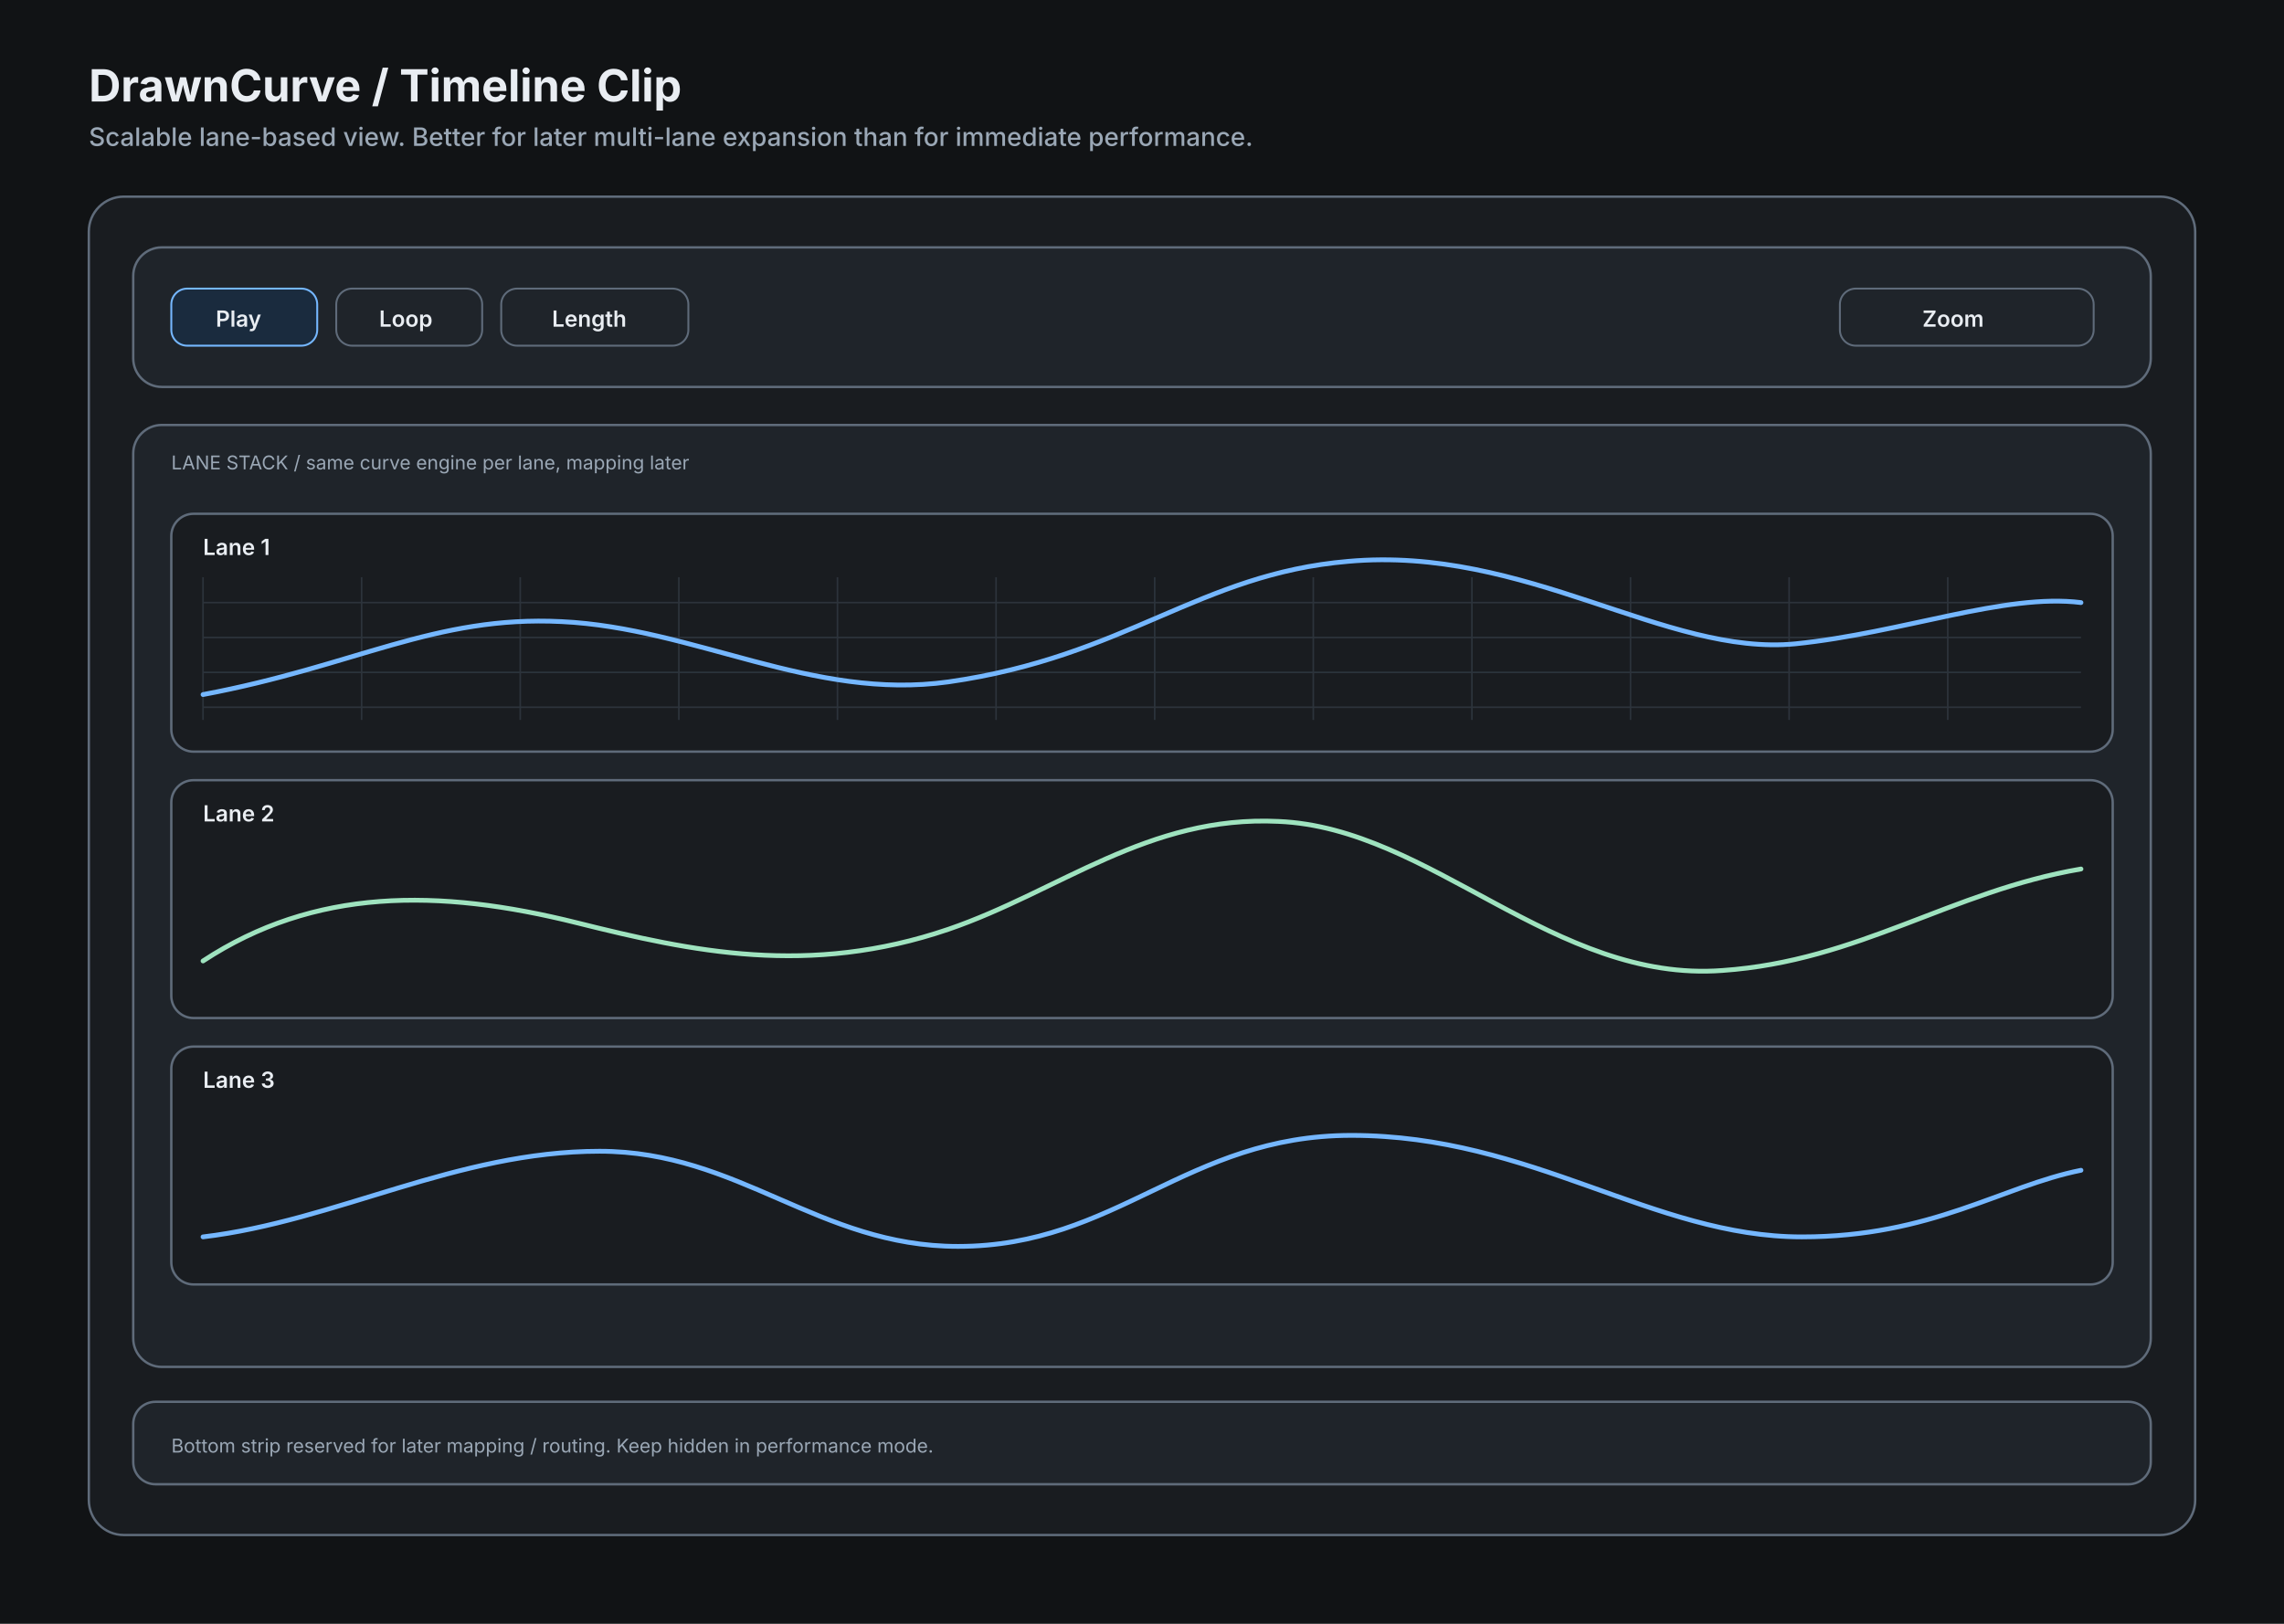
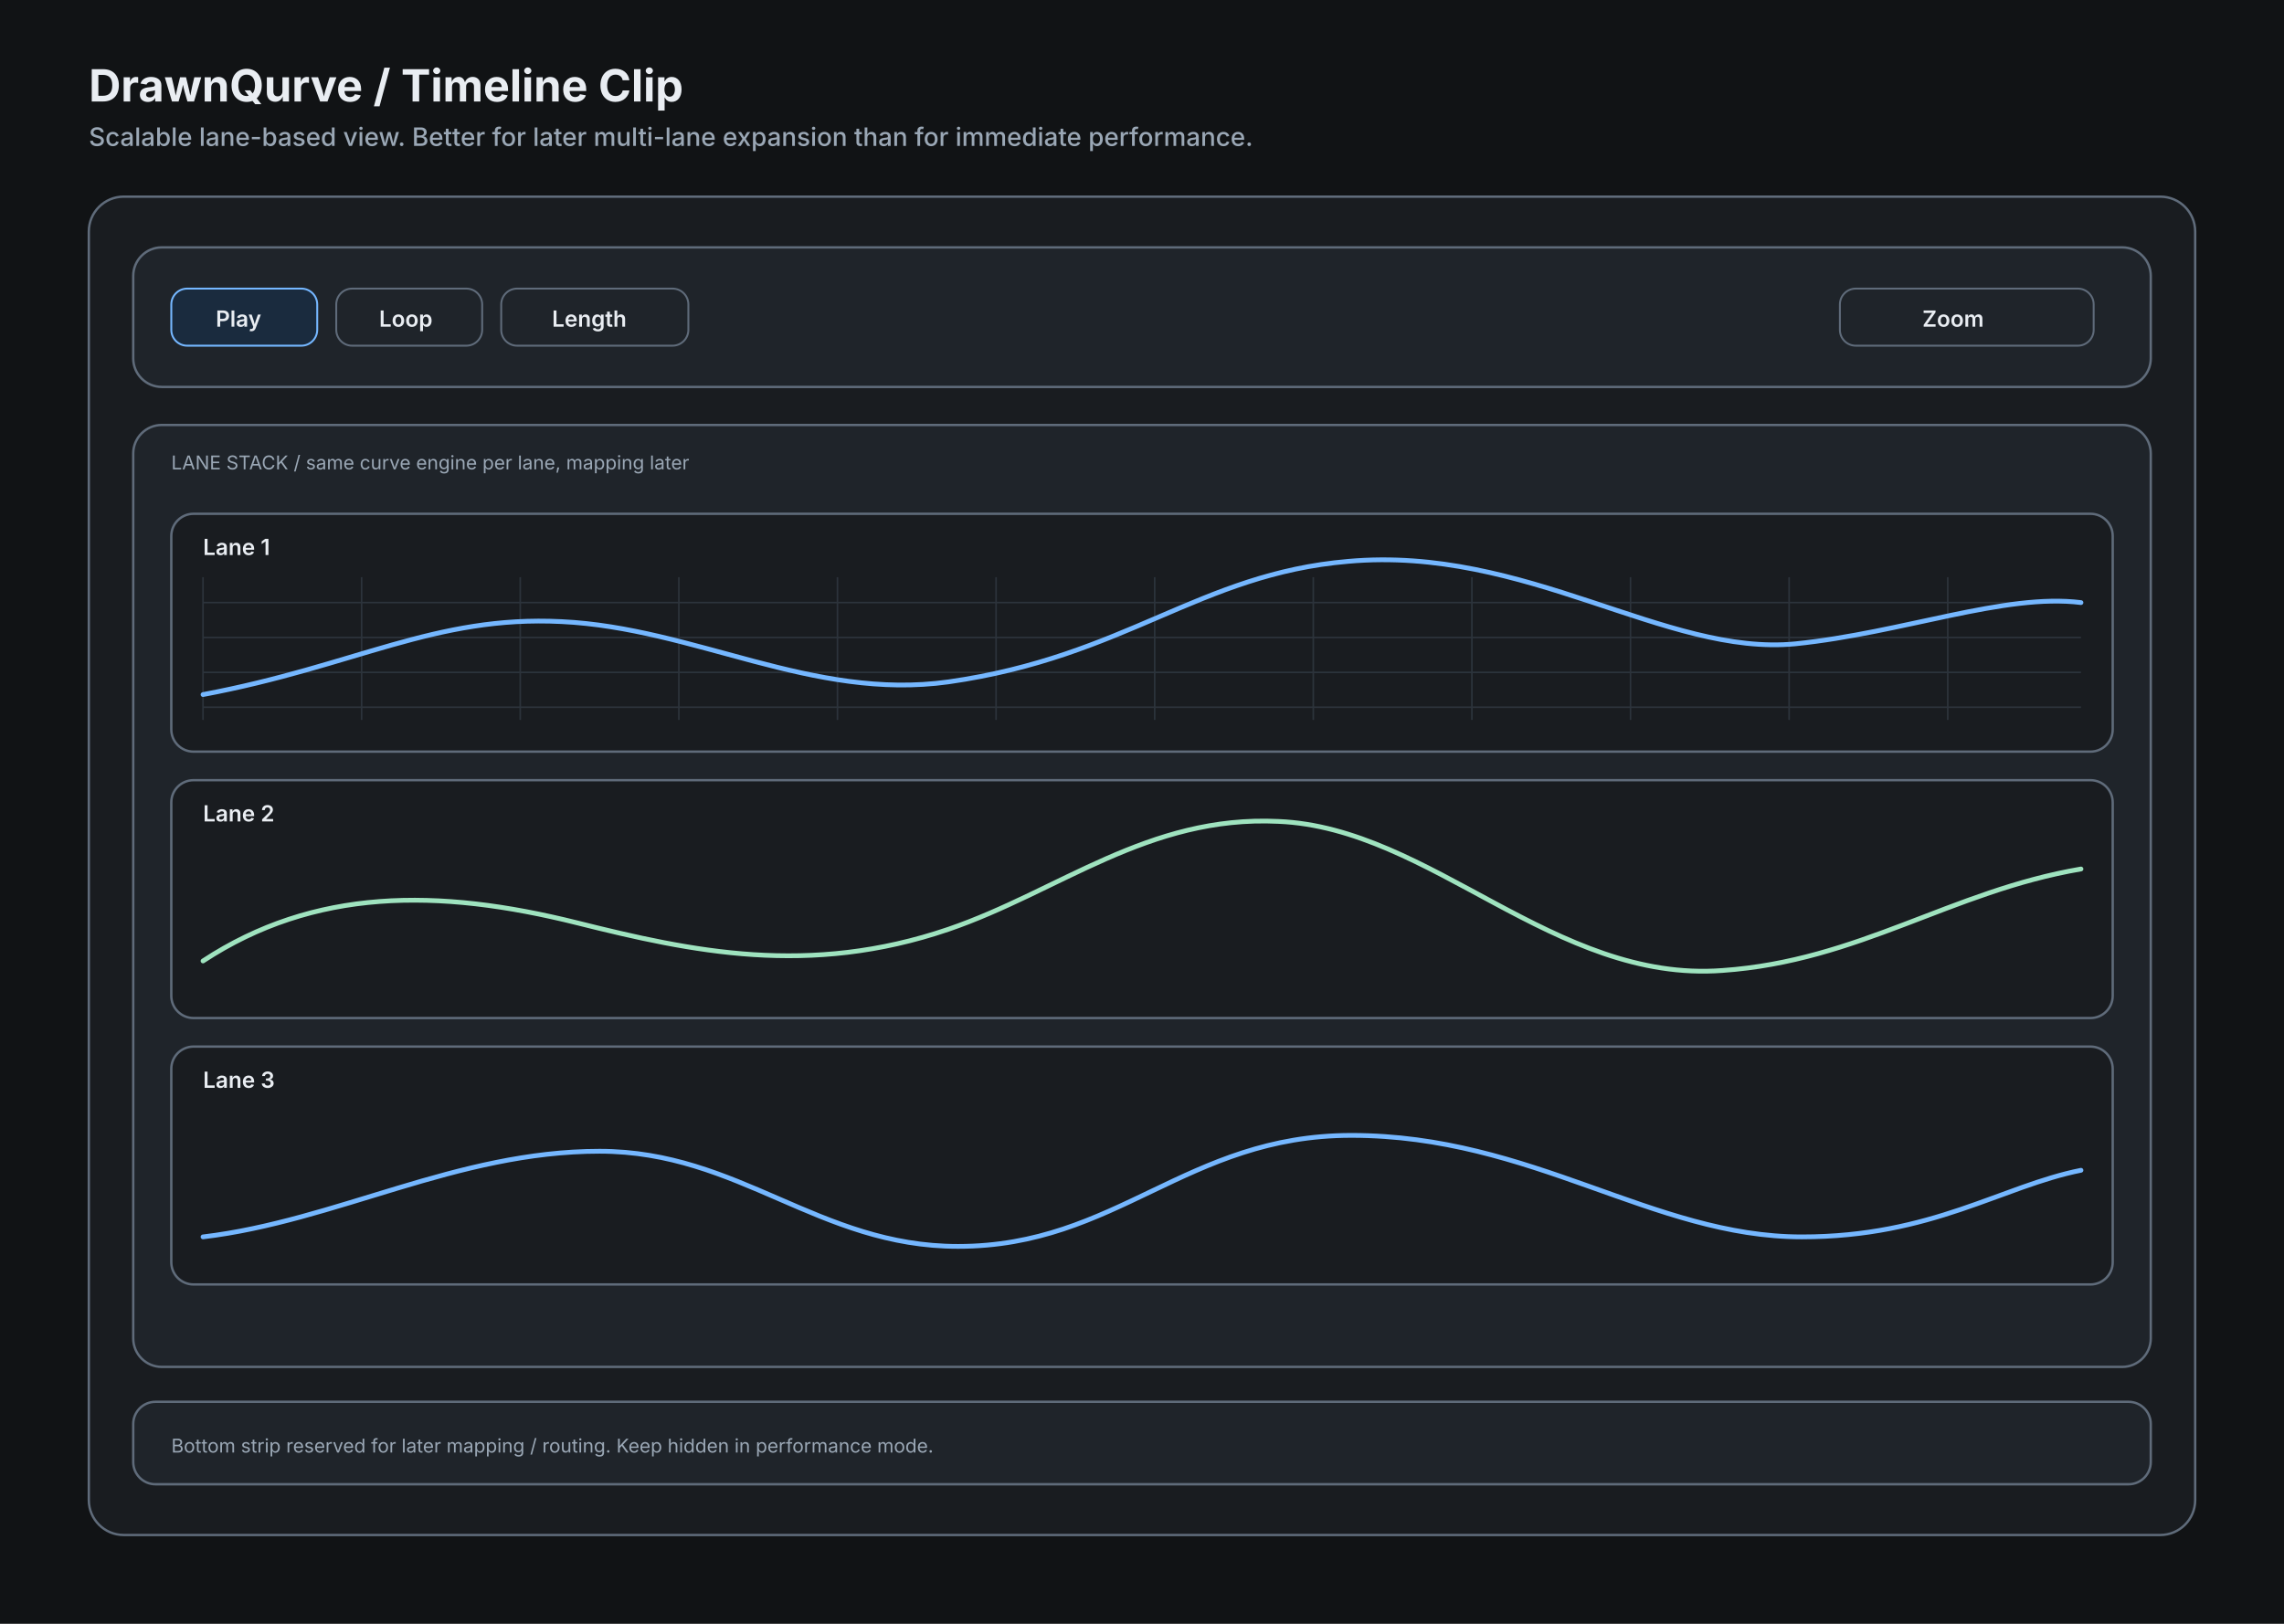
<svg xmlns="http://www.w3.org/2000/svg" width="1440" height="1024" viewBox="0 0 1440 1024">
  <style>
    .bg { fill: #111315; }
    .panel { fill: #191c20; stroke: #5f6b7a; stroke-width: 1.5; }
    .panel2 { fill: #1f242a; stroke: #5f6b7a; stroke-width: 1.5; }
    .grid { stroke: #2c333b; stroke-width: 1; }
    .stroke { stroke: #5f6b7a; stroke-width: 1.5; fill: none; }
    .curve { stroke: #75b7ff; stroke-width: 3; fill: none; stroke-linecap: round; stroke-linejoin: round; }
    .curve2 { stroke: #9fe3bf; stroke-width: 3; fill: none; stroke-linecap: round; stroke-linejoin: round; }
    .text { fill: #e9edf2; font-family: Inter, Arial, sans-serif; }
    .muted { fill: #9aa7b5; font-family: Inter, Arial, sans-serif; }
    .label { font-size: 14px; font-weight: 600; }
    .small { font-size: 12px; }
    .title { font-size: 28px; font-weight: 700; }
    .subtitle { font-size: 16px; font-weight: 500; }
    .button { fill: #1f242a; stroke: #5f6b7a; stroke-width: 1.2; }
    .buttonAccent { fill: #1a2b3e; stroke: #75b7ff; stroke-width: 1.2; }
    .thumb { fill: #75b7ff; }
</style>
  <rect class="bg" x="0" y="0" width="1440" height="1024" />
-   <text class="text title" x="56" y="64">DrawnCurve / Timeline Clip</text>
+   <text class="text title" x="56" y="64">DrawnQurve / Timeline Clip</text>
  <text class="muted subtitle" x="56" y="92">Scalable lane-based view. Better for later multi-lane expansion than for immediate performance.</text>
  <rect class="panel" x="56" y="124" width="1328" height="844" rx="22" />
  <rect class="panel2" x="84" y="156" width="1272" height="88" rx="18" />
  <rect class="buttonAccent" x="108" y="182" width="92" height="36" rx="10" />
  <text class="text label" x="136" y="206">Play</text>
  <rect class="button" x="212" y="182" width="92" height="36" rx="10" />
  <text class="text label" x="239" y="206">Loop</text>
  <rect class="button" x="316" y="182" width="118" height="36" rx="10" />
  <text class="text label" x="348" y="206">Length</text>
  <rect class="button" x="1160" y="182" width="160" height="36" rx="10" />
  <text class="text label" x="1212" y="206">Zoom</text>
  <rect class="panel2" x="84" y="268" width="1272" height="594" rx="18" />
  <text class="muted small" x="108" y="296">LANE STACK / same curve engine per lane, mapping later</text>
  <rect class="panel" x="108" y="324" width="1224" height="150" rx="14" />
  <text class="text label" x="128" y="350">Lane 1</text>
  <line class="grid" x1="128" y1="364" x2="128" y2="454" />
  <line class="grid" x1="128" y1="532" x2="128" y2="622" />
  <line class="grid" x1="128" y1="700" x2="128" y2="790" />
  <line class="grid" x1="228" y1="364" x2="228" y2="454" />
  <line class="grid" x1="228" y1="532" x2="228" y2="622" />
  <line class="grid" x1="228" y1="700" x2="228" y2="790" />
  <line class="grid" x1="328" y1="364" x2="328" y2="454" />
  <line class="grid" x1="328" y1="532" x2="328" y2="622" />
  <line class="grid" x1="328" y1="700" x2="328" y2="790" />
  <line class="grid" x1="428" y1="364" x2="428" y2="454" />
  <line class="grid" x1="428" y1="532" x2="428" y2="622" />
  <line class="grid" x1="428" y1="700" x2="428" y2="790" />
  <line class="grid" x1="528" y1="364" x2="528" y2="454" />
  <line class="grid" x1="528" y1="532" x2="528" y2="622" />
  <line class="grid" x1="528" y1="700" x2="528" y2="790" />
  <line class="grid" x1="628" y1="364" x2="628" y2="454" />
  <line class="grid" x1="628" y1="532" x2="628" y2="622" />
  <line class="grid" x1="628" y1="700" x2="628" y2="790" />
  <line class="grid" x1="728" y1="364" x2="728" y2="454" />
  <line class="grid" x1="728" y1="532" x2="728" y2="622" />
  <line class="grid" x1="728" y1="700" x2="728" y2="790" />
  <line class="grid" x1="828" y1="364" x2="828" y2="454" />
  <line class="grid" x1="828" y1="532" x2="828" y2="622" />
  <line class="grid" x1="828" y1="700" x2="828" y2="790" />
  <line class="grid" x1="928" y1="364" x2="928" y2="454" />
  <line class="grid" x1="928" y1="532" x2="928" y2="622" />
  <line class="grid" x1="928" y1="700" x2="928" y2="790" />
  <line class="grid" x1="1028" y1="364" x2="1028" y2="454" />
  <line class="grid" x1="1028" y1="532" x2="1028" y2="622" />
  <line class="grid" x1="1028" y1="700" x2="1028" y2="790" />
  <line class="grid" x1="1128" y1="364" x2="1128" y2="454" />
  <line class="grid" x1="1128" y1="532" x2="1128" y2="622" />
  <line class="grid" x1="1128" y1="700" x2="1128" y2="790" />
  <line class="grid" x1="1228" y1="364" x2="1228" y2="454" />
  <line class="grid" x1="1228" y1="532" x2="1228" y2="622" />
  <line class="grid" x1="1228" y1="700" x2="1228" y2="790" />
  <line class="grid" x1="128" y1="380" x2="1312" y2="380" />
  <line class="grid" x1="128" y1="548" x2="1312" y2="548" />
  <line class="grid" x1="128" y1="716" x2="1312" y2="716" />
  <line class="grid" x1="128" y1="402" x2="1312" y2="402" />
  <line class="grid" x1="128" y1="570" x2="1312" y2="570" />
  <line class="grid" x1="128" y1="738" x2="1312" y2="738" />
  <line class="grid" x1="128" y1="424" x2="1312" y2="424" />
  <line class="grid" x1="128" y1="592" x2="1312" y2="592" />
  <line class="grid" x1="128" y1="760" x2="1312" y2="760" />
  <line class="grid" x1="128" y1="446" x2="1312" y2="446" />
  <line class="grid" x1="128" y1="614" x2="1312" y2="614" />
  <line class="grid" x1="128" y1="782" x2="1312" y2="782" />
  <path class="curve" d="M128,438 C224,420 274,388 354,392 C438,396 512,442 598,430 C710,414 756,362 850,354 C962,344 1050,414 1132,406 C1200,399 1264,374 1312,380" />
  <rect class="panel" x="108" y="492" width="1224" height="150" rx="14" />
  <text class="text label" x="128" y="518">Lane 2</text>
  <path class="curve2" d="M128,606 C198,560 276,560 364,582 C436,600 510,616 598,586 C668,562 724,514 806,518 C902,522 980,620 1086,612 C1172,606 1230,562 1312,548" />
  <rect class="panel" x="108" y="660" width="1224" height="150" rx="14" />
  <text class="text label" x="128" y="686">Lane 3</text>
  <path class="curve" d="M128,780 C212,770 288,726 378,726 C466,726 516,786 604,786 C704,786 748,716 852,716 C966,716 1042,780 1136,780 C1218,780 1262,748 1312,738" />
  <rect class="panel2" x="84" y="884" width="1272" height="52" rx="14" />
  <text class="muted small" x="108" y="916">Bottom strip reserved for later mapping / routing. Keep hidden in performance mode.</text>
</svg>
